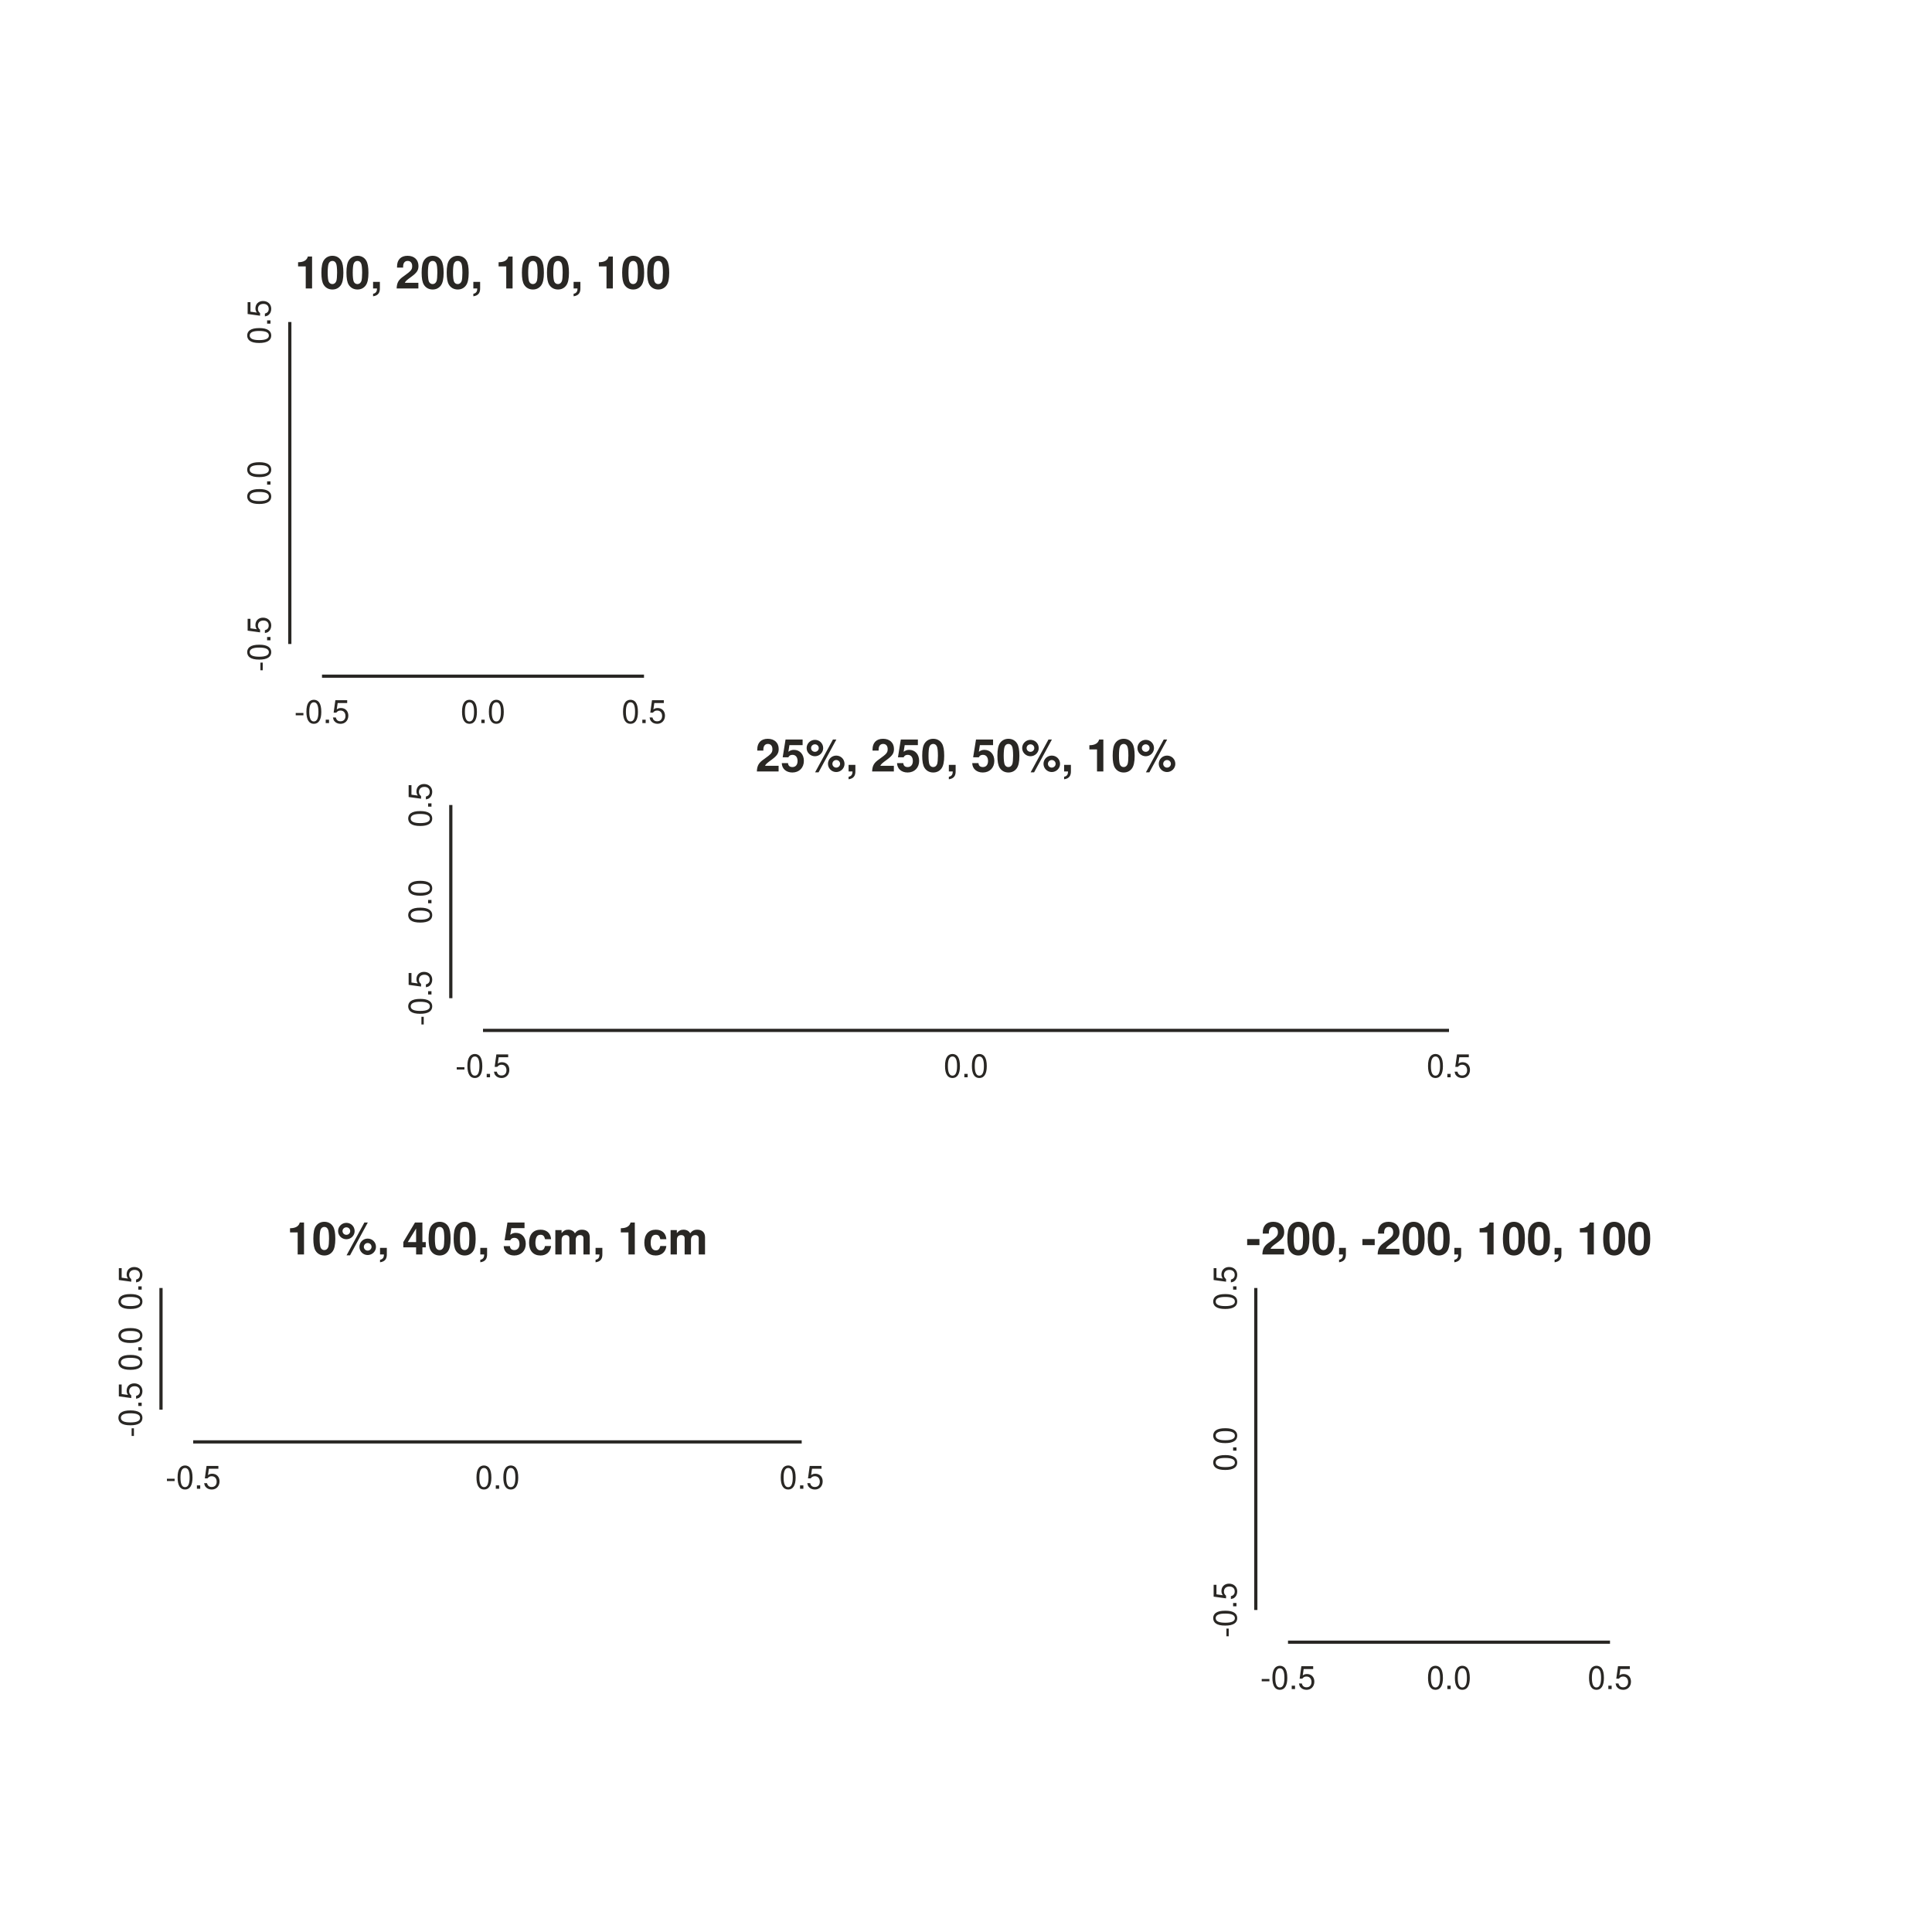
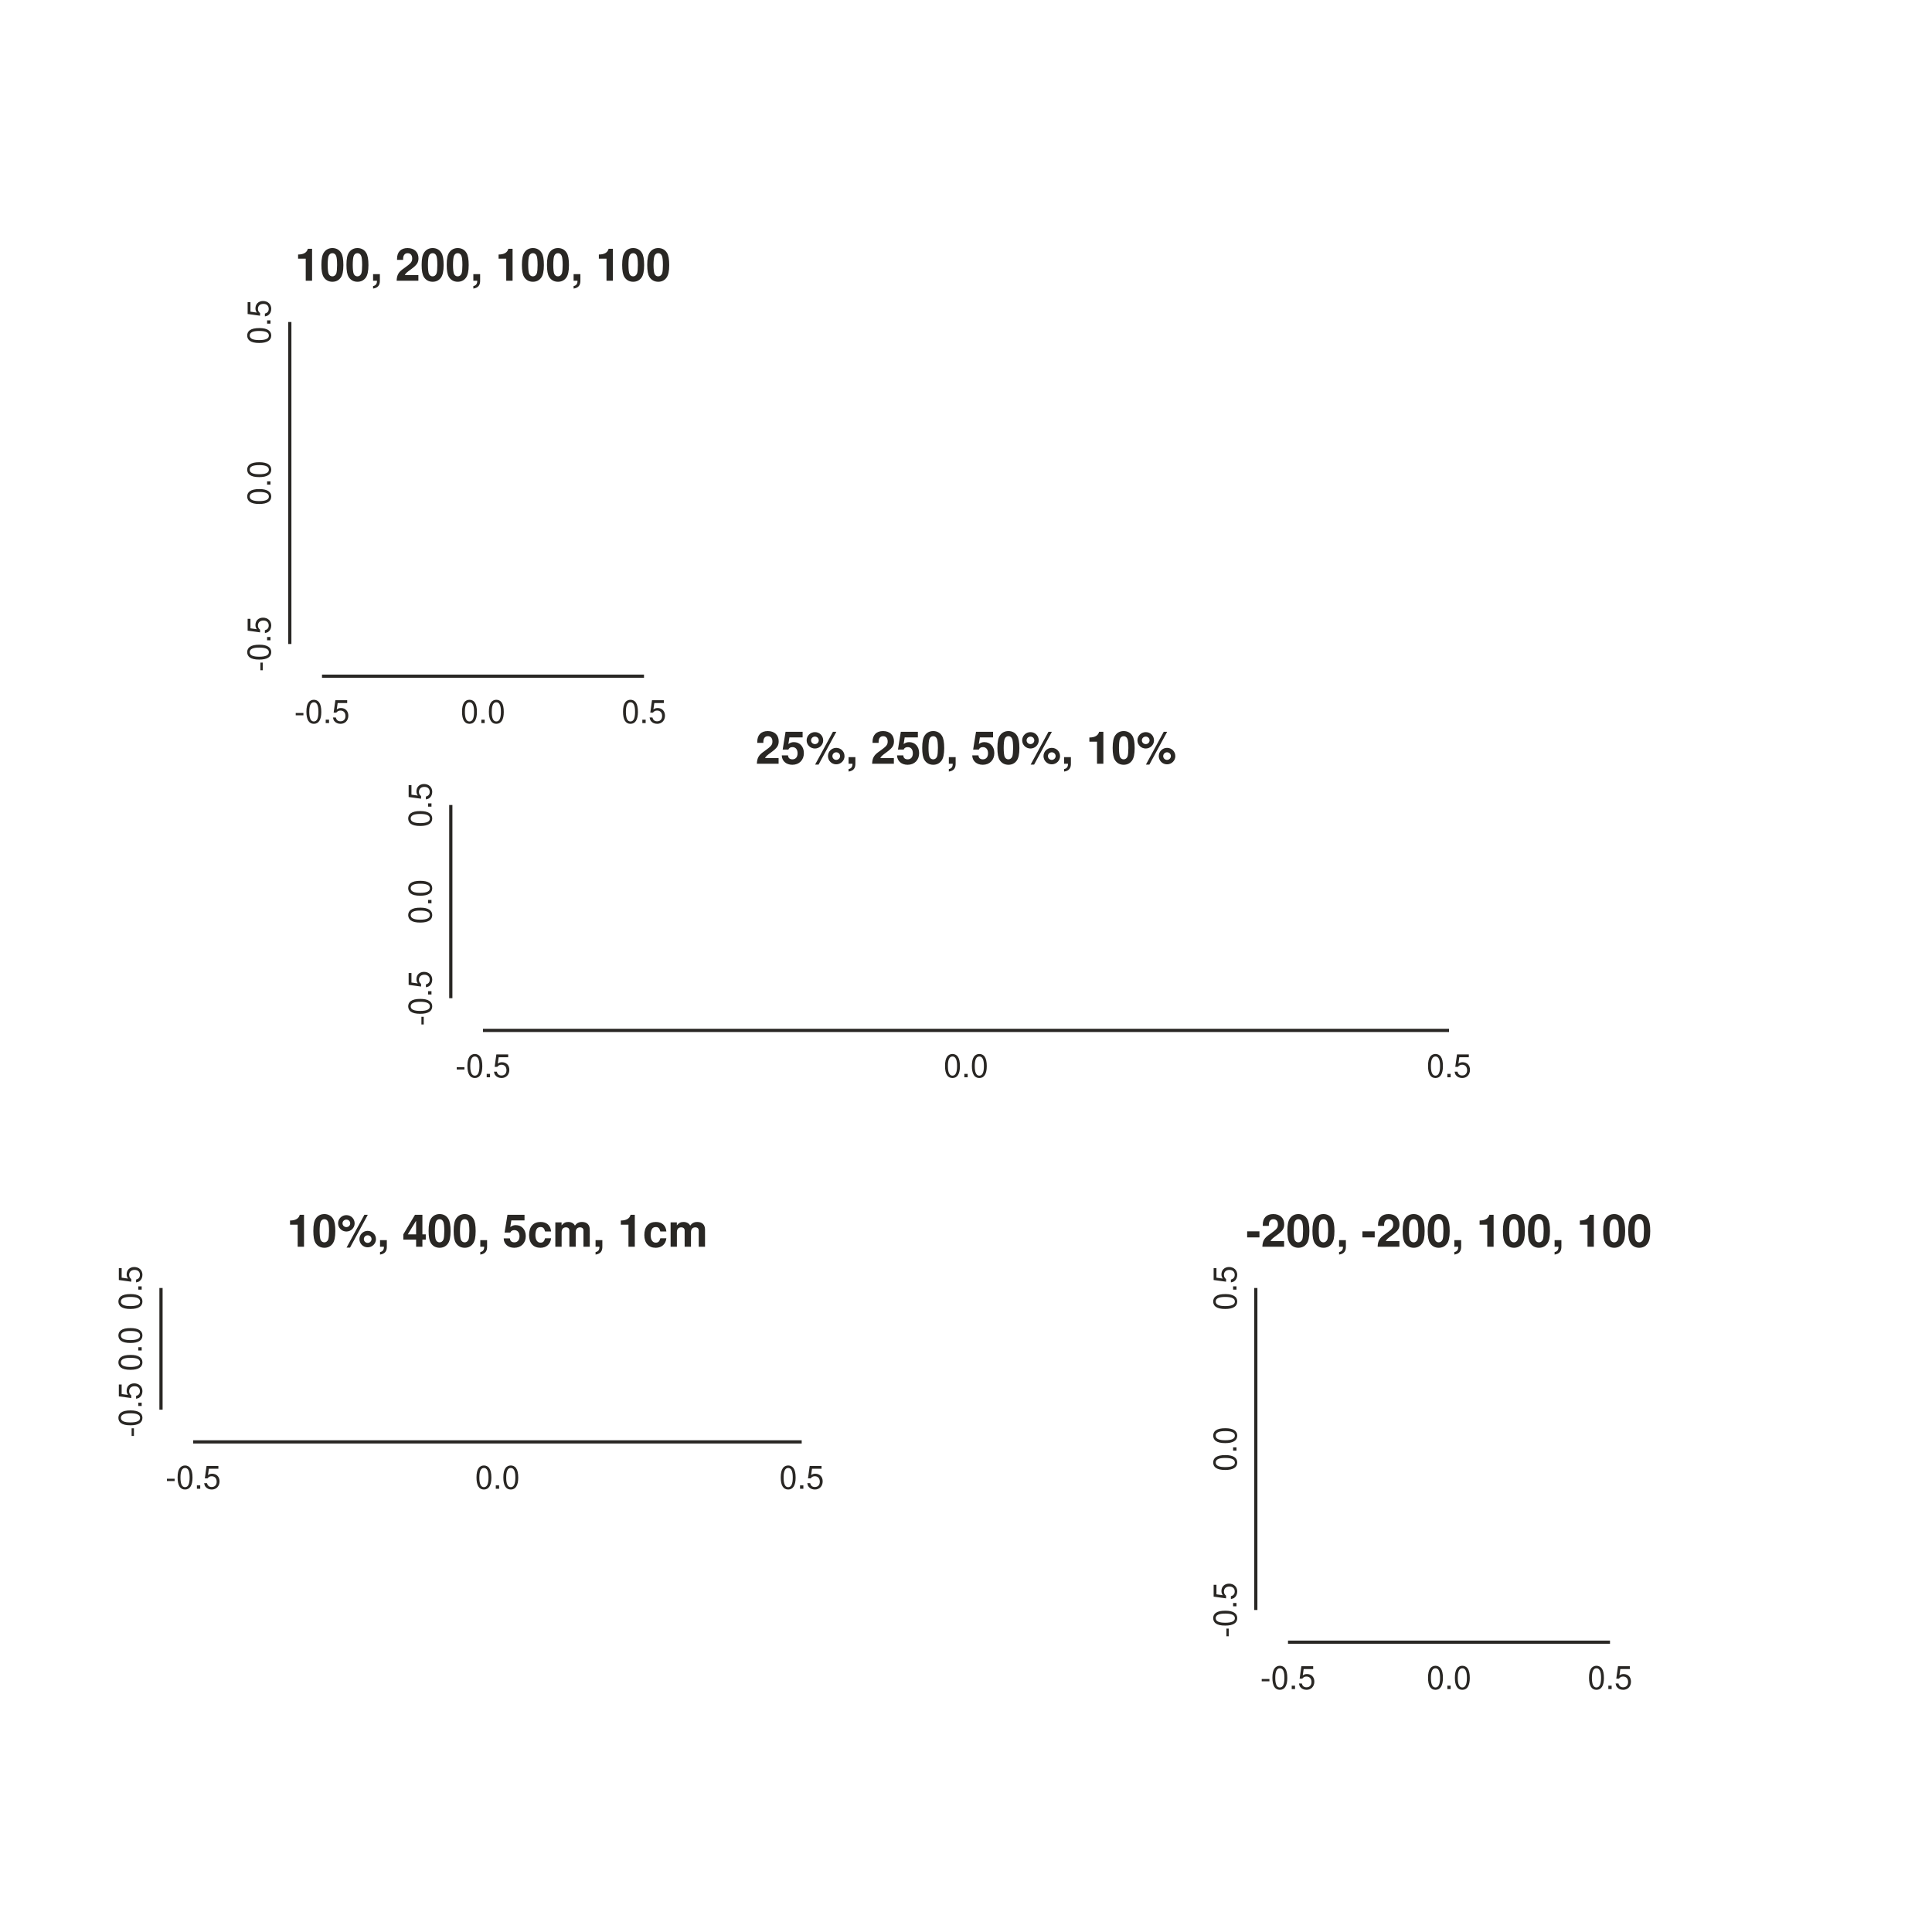
- <svg xmlns="http://www.w3.org/2000/svg" class="toyplot-canvas-Canvas" height="600px" id="t897ab41b93cc4d0bbef421593dd17896" preserveAspectRatio="xMidYMid meet" style="background-color:transparent;border:1px solid #292724;fill:rgb(16.1%,15.3%,14.1%);fill-opacity:1.0;font-family:Helvetica;font-size:12px;opacity:1.0;stroke:rgb(16.1%,15.3%,14.1%);stroke-opacity:1.0;stroke-width:1.0" viewBox="0 0 600 600" width="600px">
-   <g class="toyplot-coordinates-Cartesian" id="t8aa2681a86be463b8eb72f8da16d5394">
-     <clipPath id="t03dbf6f5e50d47748156be26e77bd814">
+ <svg xmlns="http://www.w3.org/2000/svg" class="toyplot-canvas-Canvas" height="600px" id="t67c5edd30c1d471ca60e11a3a597e092" preserveAspectRatio="xMidYMid meet" style="background-color:transparent;border:1px solid #292724;fill:rgb(16.1%,15.3%,14.1%);fill-opacity:1.0;font-family:Helvetica;font-size:12px;opacity:1.0;stroke:rgb(16.1%,15.3%,14.1%);stroke-opacity:1.0;stroke-width:1.0" viewBox="0 0 600 600" width="600px">
+   <g class="toyplot-coordinates-Cartesian" id="t2236e6fcda464179aec8bc0c090963a9">
+     <clipPath id="t68e45c12ad984ead86fafa5b9806dc31">
      <rect height="120.0" width="120.0" x="90.0" y="90.0" />
    </clipPath>
-     <g clip-path="url(#t03dbf6f5e50d47748156be26e77bd814)" />
-     <g class="toyplot-coordinates-Axis" id="t564cf2af00394a808bcf1492c131926a" transform="translate(100.0,200.0)translate(0,10.0)">
+     <g clip-path="url(#t68e45c12ad984ead86fafa5b9806dc31)" />
+     <g class="toyplot-coordinates-Axis" id="t04d492c967674f348f9661a52e6d7587" transform="translate(100.0,200.0)translate(0,10.0)">
      <line style="" x1="0" x2="100.0" y1="0" y2="0" />
      <g>
        <g transform="translate(0.0,6)">
          <text style="fill:rgb(16.1%,15.3%,14.1%);fill-opacity:1.0;font-family:helvetica;font-size:10.0;font-weight:normal;stroke:none;vertical-align:baseline;white-space:pre" x="-8.615" y="8.555">-0.5</text>
        </g>
        <g transform="translate(50.0,6)">
          <text style="fill:rgb(16.1%,15.3%,14.1%);fill-opacity:1.0;font-family:helvetica;font-size:10.0;font-weight:normal;stroke:none;vertical-align:baseline;white-space:pre" x="-6.95" y="8.555">0.0</text>
        </g>
        <g transform="translate(100.0,6)">
          <text style="fill:rgb(16.1%,15.3%,14.1%);fill-opacity:1.0;font-family:helvetica;font-size:10.0;font-weight:normal;stroke:none;vertical-align:baseline;white-space:pre" x="-6.95" y="8.555">0.5</text>
        </g>
      </g>
      <g class="toyplot-coordinates-Axis-coordinates" style="visibility:hidden" transform="">
        <line style="stroke:rgb(43.9%,50.2%,56.5%);stroke-opacity:1.0;stroke-width:1.0" x1="0" x2="0" y1="-3.0" y2="4.5" />
        <text style="alignment-baseline:alphabetic;fill:rgb(43.9%,50.2%,56.5%);fill-opacity:1.0;font-size:10px;font-weight:normal;stroke:none;text-anchor:middle" x="0" y="-6" />
      </g>
    </g>
-     <g class="toyplot-coordinates-Axis" id="t93fbe24dc4e3411eb086f0eb19dcf92d" transform="translate(100.0,200.0)rotate(-90.0)translate(0,-10.0)">
+     <g class="toyplot-coordinates-Axis" id="t24c1b7968c0245e792e10708e571ab8b" transform="translate(100.0,200.0)rotate(-90.0)translate(0,-10.0)">
      <line style="" x1="0" x2="100.0" y1="0" y2="0" />
      <g>
        <g transform="translate(0.0,-6)">
          <text style="fill:rgb(16.1%,15.3%,14.1%);fill-opacity:1.0;font-family:helvetica;font-size:10.0;font-weight:normal;stroke:none;vertical-align:baseline;white-space:pre" x="-8.615" y="-4.4408920985e-16">-0.5</text>
        </g>
        <g transform="translate(50.0,-6)">
          <text style="fill:rgb(16.1%,15.3%,14.1%);fill-opacity:1.0;font-family:helvetica;font-size:10.0;font-weight:normal;stroke:none;vertical-align:baseline;white-space:pre" x="-6.95" y="-4.4408920985e-16">0.0</text>
        </g>
        <g transform="translate(100.0,-6)">
          <text style="fill:rgb(16.1%,15.3%,14.1%);fill-opacity:1.0;font-family:helvetica;font-size:10.0;font-weight:normal;stroke:none;vertical-align:baseline;white-space:pre" x="-6.95" y="-4.4408920985e-16">0.5</text>
        </g>
      </g>
      <g class="toyplot-coordinates-Axis-coordinates" style="visibility:hidden" transform="">
        <line style="stroke:rgb(43.9%,50.2%,56.5%);stroke-opacity:1.0;stroke-width:1.0" x1="0" x2="0" y1="3.0" y2="-4.5" />
        <text style="alignment-baseline:hanging;fill:rgb(43.9%,50.2%,56.5%);fill-opacity:1.0;font-size:10px;font-weight:normal;stroke:none;text-anchor:middle" x="0" y="6" />
      </g>
    </g>
-     <g transform="translate(150.0,100.0)">
-       <text style="fill:rgb(16.1%,15.3%,14.1%);fill-opacity:1.0;font-family:helvetica;font-size:14.0;font-weight:bold;stroke:none;vertical-align:baseline;white-space:pre" x="-58.38" y="-10.423">100, 200, 100, 100</text>
+     <g transform="translate(150.0,92.0)">
+       <text style="fill:rgb(16.1%,15.3%,14.1%);fill-opacity:1.0;font-family:helvetica;font-size:14.0;font-weight:bold;stroke:none;vertical-align:baseline;white-space:pre" x="-58.38" y="-4.823">100, 200, 100, 100</text>
    </g>
  </g>
-   <g class="toyplot-coordinates-Cartesian" id="tcc747ae0ebcf495d8ab9efd81bd32236">
-     <clipPath id="td4322bbb254b459c84fcfafa18f0948d">
+   <g class="toyplot-coordinates-Cartesian" id="td0ea8dc1d97045d2afb281ba26640d9a">
+     <clipPath id="tec623f8570e648879990704c060cdd19">
      <rect height="120.0" width="120.0" x="390.0" y="390.0" />
    </clipPath>
-     <g clip-path="url(#td4322bbb254b459c84fcfafa18f0948d)" />
-     <g class="toyplot-coordinates-Axis" id="t2a8e21ffe4174863a37a53ad84448b5b" transform="translate(400.0,500.0)translate(0,10.0)">
+     <g clip-path="url(#tec623f8570e648879990704c060cdd19)" />
+     <g class="toyplot-coordinates-Axis" id="t78d93f86b79543db845c9533267055ec" transform="translate(400.0,500.0)translate(0,10.0)">
      <line style="" x1="0" x2="100.0" y1="0" y2="0" />
      <g>
        <g transform="translate(0.0,6)">
          <text style="fill:rgb(16.1%,15.3%,14.1%);fill-opacity:1.0;font-family:helvetica;font-size:10.0;font-weight:normal;stroke:none;vertical-align:baseline;white-space:pre" x="-8.615" y="8.555">-0.5</text>
        </g>
        <g transform="translate(50.0,6)">
          <text style="fill:rgb(16.1%,15.3%,14.1%);fill-opacity:1.0;font-family:helvetica;font-size:10.0;font-weight:normal;stroke:none;vertical-align:baseline;white-space:pre" x="-6.95" y="8.555">0.0</text>
        </g>
        <g transform="translate(100.0,6)">
          <text style="fill:rgb(16.1%,15.3%,14.1%);fill-opacity:1.0;font-family:helvetica;font-size:10.0;font-weight:normal;stroke:none;vertical-align:baseline;white-space:pre" x="-6.95" y="8.555">0.5</text>
        </g>
      </g>
      <g class="toyplot-coordinates-Axis-coordinates" style="visibility:hidden" transform="">
        <line style="stroke:rgb(43.9%,50.2%,56.5%);stroke-opacity:1.0;stroke-width:1.0" x1="0" x2="0" y1="-3.0" y2="4.5" />
        <text style="alignment-baseline:alphabetic;fill:rgb(43.9%,50.2%,56.5%);fill-opacity:1.0;font-size:10px;font-weight:normal;stroke:none;text-anchor:middle" x="0" y="-6" />
      </g>
    </g>
-     <g class="toyplot-coordinates-Axis" id="t43a6e91e72f64f6a84d12fc17264f937" transform="translate(400.0,500.0)rotate(-90.0)translate(0,-10.0)">
+     <g class="toyplot-coordinates-Axis" id="ta4d8bfecee9c4baa88f903b2c7ad93cd" transform="translate(400.0,500.0)rotate(-90.0)translate(0,-10.0)">
      <line style="" x1="0" x2="100.0" y1="0" y2="0" />
      <g>
        <g transform="translate(0.0,-6)">
          <text style="fill:rgb(16.1%,15.3%,14.1%);fill-opacity:1.0;font-family:helvetica;font-size:10.0;font-weight:normal;stroke:none;vertical-align:baseline;white-space:pre" x="-8.615" y="-4.4408920985e-16">-0.5</text>
        </g>
        <g transform="translate(50.0,-6)">
          <text style="fill:rgb(16.1%,15.3%,14.1%);fill-opacity:1.0;font-family:helvetica;font-size:10.0;font-weight:normal;stroke:none;vertical-align:baseline;white-space:pre" x="-6.95" y="-4.4408920985e-16">0.0</text>
        </g>
        <g transform="translate(100.0,-6)">
          <text style="fill:rgb(16.1%,15.3%,14.1%);fill-opacity:1.0;font-family:helvetica;font-size:10.0;font-weight:normal;stroke:none;vertical-align:baseline;white-space:pre" x="-6.95" y="-4.4408920985e-16">0.5</text>
        </g>
      </g>
      <g class="toyplot-coordinates-Axis-coordinates" style="visibility:hidden" transform="">
        <line style="stroke:rgb(43.9%,50.2%,56.5%);stroke-opacity:1.0;stroke-width:1.0" x1="0" x2="0" y1="3.0" y2="-4.5" />
        <text style="alignment-baseline:hanging;fill:rgb(43.9%,50.2%,56.5%);fill-opacity:1.0;font-size:10px;font-weight:normal;stroke:none;text-anchor:middle" x="0" y="6" />
      </g>
    </g>
-     <g transform="translate(450.0,400.0)">
-       <text style="fill:rgb(16.1%,15.3%,14.1%);fill-opacity:1.0;font-family:helvetica;font-size:14.0;font-weight:bold;stroke:none;vertical-align:baseline;white-space:pre" x="-63.042" y="-10.423">-200, -200, 100, 100</text>
+     <g transform="translate(450.0,392.0)">
+       <text style="fill:rgb(16.1%,15.3%,14.1%);fill-opacity:1.0;font-family:helvetica;font-size:14.0;font-weight:bold;stroke:none;vertical-align:baseline;white-space:pre" x="-63.042" y="-4.823">-200, -200, 100, 100</text>
    </g>
  </g>
-   <g class="toyplot-coordinates-Cartesian" id="t7dbe96cf96954e9088e90f6e17fb90b5">
-     <clipPath id="t25931cd7f9224e0caf58e6ed9946048d">
+   <g class="toyplot-coordinates-Cartesian" id="t56d897c3c1f6496680d113fe0152e5d1">
+     <clipPath id="ta17dafa0d69e42a0b548f6c80518aa2c">
      <rect height="80.0" width="320.0" x="140.0" y="240.0" />
    </clipPath>
-     <g clip-path="url(#t25931cd7f9224e0caf58e6ed9946048d)" />
-     <g class="toyplot-coordinates-Axis" id="ta8e7c8614eae421393a3c5cc8f86e09a" transform="translate(150.0,310.0)translate(0,10.0)">
+     <g clip-path="url(#ta17dafa0d69e42a0b548f6c80518aa2c)" />
+     <g class="toyplot-coordinates-Axis" id="teb9d10b0595c4878a56e542671552619" transform="translate(150.0,310.0)translate(0,10.0)">
      <line style="" x1="0" x2="300.0" y1="0" y2="0" />
      <g>
        <g transform="translate(0.0,6)">
          <text style="fill:rgb(16.1%,15.3%,14.1%);fill-opacity:1.0;font-family:helvetica;font-size:10.0;font-weight:normal;stroke:none;vertical-align:baseline;white-space:pre" x="-8.615" y="8.555">-0.5</text>
        </g>
        <g transform="translate(150.0,6)">
          <text style="fill:rgb(16.1%,15.3%,14.1%);fill-opacity:1.0;font-family:helvetica;font-size:10.0;font-weight:normal;stroke:none;vertical-align:baseline;white-space:pre" x="-6.95" y="8.555">0.0</text>
        </g>
        <g transform="translate(300.0,6)">
          <text style="fill:rgb(16.1%,15.3%,14.1%);fill-opacity:1.0;font-family:helvetica;font-size:10.0;font-weight:normal;stroke:none;vertical-align:baseline;white-space:pre" x="-6.95" y="8.555">0.5</text>
        </g>
      </g>
      <g class="toyplot-coordinates-Axis-coordinates" style="visibility:hidden" transform="">
        <line style="stroke:rgb(43.9%,50.2%,56.5%);stroke-opacity:1.0;stroke-width:1.0" x1="0" x2="0" y1="-3.0" y2="4.5" />
        <text style="alignment-baseline:alphabetic;fill:rgb(43.9%,50.2%,56.5%);fill-opacity:1.0;font-size:10px;font-weight:normal;stroke:none;text-anchor:middle" x="0" y="-6" />
      </g>
    </g>
-     <g class="toyplot-coordinates-Axis" id="t769a30ad719b4ed992354e387740289e" transform="translate(150.0,310.0)rotate(-90.0)translate(0,-10.0)">
+     <g class="toyplot-coordinates-Axis" id="t3ae738f072e447e7a0b75c45fabbed27" transform="translate(150.0,310.0)rotate(-90.0)translate(0,-10.0)">
      <line style="" x1="0" x2="60.0" y1="0" y2="0" />
      <g>
        <g transform="translate(0.0,-6)">
          <text style="fill:rgb(16.1%,15.3%,14.1%);fill-opacity:1.0;font-family:helvetica;font-size:10.0;font-weight:normal;stroke:none;vertical-align:baseline;white-space:pre" x="-8.615" y="-4.4408920985e-16">-0.5</text>
        </g>
        <g transform="translate(30.0,-6)">
          <text style="fill:rgb(16.1%,15.3%,14.1%);fill-opacity:1.0;font-family:helvetica;font-size:10.0;font-weight:normal;stroke:none;vertical-align:baseline;white-space:pre" x="-6.95" y="-4.4408920985e-16">0.0</text>
        </g>
        <g transform="translate(60.0,-6)">
          <text style="fill:rgb(16.1%,15.3%,14.1%);fill-opacity:1.0;font-family:helvetica;font-size:10.0;font-weight:normal;stroke:none;vertical-align:baseline;white-space:pre" x="-6.95" y="-4.4408920985e-16">0.5</text>
        </g>
      </g>
      <g class="toyplot-coordinates-Axis-coordinates" style="visibility:hidden" transform="">
        <line style="stroke:rgb(43.9%,50.2%,56.5%);stroke-opacity:1.0;stroke-width:1.0" x1="0" x2="0" y1="3.0" y2="-4.5" />
        <text style="alignment-baseline:hanging;fill:rgb(43.9%,50.2%,56.5%);fill-opacity:1.0;font-size:10px;font-weight:normal;stroke:none;text-anchor:middle" x="0" y="6" />
      </g>
    </g>
-     <g transform="translate(300.0,250.0)">
-       <text style="fill:rgb(16.1%,15.3%,14.1%);fill-opacity:1.0;font-family:helvetica;font-size:14.0;font-weight:bold;stroke:none;vertical-align:baseline;white-space:pre" x="-65.373" y="-10.423">25%, 250, 50%, 10%</text>
+     <g transform="translate(300.0,242.0)">
+       <text style="fill:rgb(16.1%,15.3%,14.1%);fill-opacity:1.0;font-family:helvetica;font-size:14.0;font-weight:bold;stroke:none;vertical-align:baseline;white-space:pre" x="-65.373" y="-4.823">25%, 250, 50%, 10%</text>
    </g>
  </g>
-   <g class="toyplot-coordinates-Cartesian" id="t2be9ad7884e2451f8e61a0fd9d18ff38">
-     <clipPath id="t2abfc1fb67ed499d90da45ccc1d2a530">
+   <g class="toyplot-coordinates-Cartesian" id="t65d7dbf2e13c48129ccf6b73e22072e5">
+     <clipPath id="t9d6a96d76ce046efad9e0005e3249e15">
      <rect height="57.795" width="208.976" x="50.0" y="390.0" />
    </clipPath>
-     <g clip-path="url(#t2abfc1fb67ed499d90da45ccc1d2a530)" />
-     <g class="toyplot-coordinates-Axis" id="t3f1fd4a976f144bba07d7385db90d37e" transform="translate(60.0,437.7953)translate(0,10.0)">
+     <g clip-path="url(#t9d6a96d76ce046efad9e0005e3249e15)" />
+     <g class="toyplot-coordinates-Axis" id="tc1f3a18c54d6416190f0a4e3ba1c679f" transform="translate(60.0,437.7953)translate(0,10.0)">
      <line style="" x1="0" x2="188.976" y1="0" y2="0" />
      <g>
        <g transform="translate(0.0,6)">
          <text style="fill:rgb(16.1%,15.3%,14.1%);fill-opacity:1.0;font-family:helvetica;font-size:10.0;font-weight:normal;stroke:none;vertical-align:baseline;white-space:pre" x="-8.615" y="8.555">-0.5</text>
        </g>
        <g transform="translate(94.48819,6)">
          <text style="fill:rgb(16.1%,15.3%,14.1%);fill-opacity:1.0;font-family:helvetica;font-size:10.0;font-weight:normal;stroke:none;vertical-align:baseline;white-space:pre" x="-6.95" y="8.555">0.0</text>
        </g>
        <g transform="translate(188.9764,6)">
          <text style="fill:rgb(16.1%,15.3%,14.1%);fill-opacity:1.0;font-family:helvetica;font-size:10.0;font-weight:normal;stroke:none;vertical-align:baseline;white-space:pre" x="-6.95" y="8.555">0.5</text>
        </g>
      </g>
      <g class="toyplot-coordinates-Axis-coordinates" style="visibility:hidden" transform="">
        <line style="stroke:rgb(43.9%,50.2%,56.5%);stroke-opacity:1.0;stroke-width:1.0" x1="0" x2="0" y1="-3.0" y2="4.5" />
        <text style="alignment-baseline:alphabetic;fill:rgb(43.9%,50.2%,56.5%);fill-opacity:1.0;font-size:10px;font-weight:normal;stroke:none;text-anchor:middle" x="0" y="-6" />
      </g>
    </g>
-     <g class="toyplot-coordinates-Axis" id="tc9e18ba44c0b4688a4264162fe934cfd" transform="translate(60.0,437.7953)rotate(-90.0)translate(0,-10.0)">
+     <g class="toyplot-coordinates-Axis" id="tadced5f322ed423388c8ec3d6832d5ba" transform="translate(60.0,437.7953)rotate(-90.0)translate(0,-10.0)">
      <line style="" x1="0" x2="37.795" y1="0" y2="0" />
      <g>
        <g transform="translate(0.0,-6)">
          <text style="fill:rgb(16.1%,15.3%,14.1%);fill-opacity:1.0;font-family:helvetica;font-size:10.0;font-weight:normal;stroke:none;vertical-align:baseline;white-space:pre" x="-8.615" y="-4.4408920985e-16">-0.5</text>
        </g>
        <g transform="translate(18.89764,-6)">
          <text style="fill:rgb(16.1%,15.3%,14.1%);fill-opacity:1.0;font-family:helvetica;font-size:10.0;font-weight:normal;stroke:none;vertical-align:baseline;white-space:pre" x="-6.95" y="-4.4408920985e-16">0.0</text>
        </g>
        <g transform="translate(37.79528,-6)">
          <text style="fill:rgb(16.1%,15.3%,14.1%);fill-opacity:1.0;font-family:helvetica;font-size:10.0;font-weight:normal;stroke:none;vertical-align:baseline;white-space:pre" x="-6.95" y="-4.4408920985e-16">0.5</text>
        </g>
      </g>
      <g class="toyplot-coordinates-Axis-coordinates" style="visibility:hidden" transform="">
        <line style="stroke:rgb(43.9%,50.2%,56.5%);stroke-opacity:1.0;stroke-width:1.0" x1="0" x2="0" y1="3.0" y2="-4.5" />
        <text style="alignment-baseline:hanging;fill:rgb(43.9%,50.2%,56.5%);fill-opacity:1.0;font-size:10px;font-weight:normal;stroke:none;text-anchor:middle" x="0" y="6" />
      </g>
    </g>
-     <g transform="translate(154.4882,400.0)">
-       <text style="fill:rgb(16.1%,15.3%,14.1%);fill-opacity:1.0;font-family:helvetica;font-size:14.0;font-weight:bold;stroke:none;vertical-align:baseline;white-space:pre" x="-65.373" y="-10.423">10%, 400, 5cm, 1cm</text>
+     <g transform="translate(154.4882,392.0)">
+       <text style="fill:rgb(16.1%,15.3%,14.1%);fill-opacity:1.0;font-family:helvetica;font-size:14.0;font-weight:bold;stroke:none;vertical-align:baseline;white-space:pre" x="-65.373" y="-4.823">10%, 400, 5cm, 1cm</text>
    </g>
  </g>
</svg>
